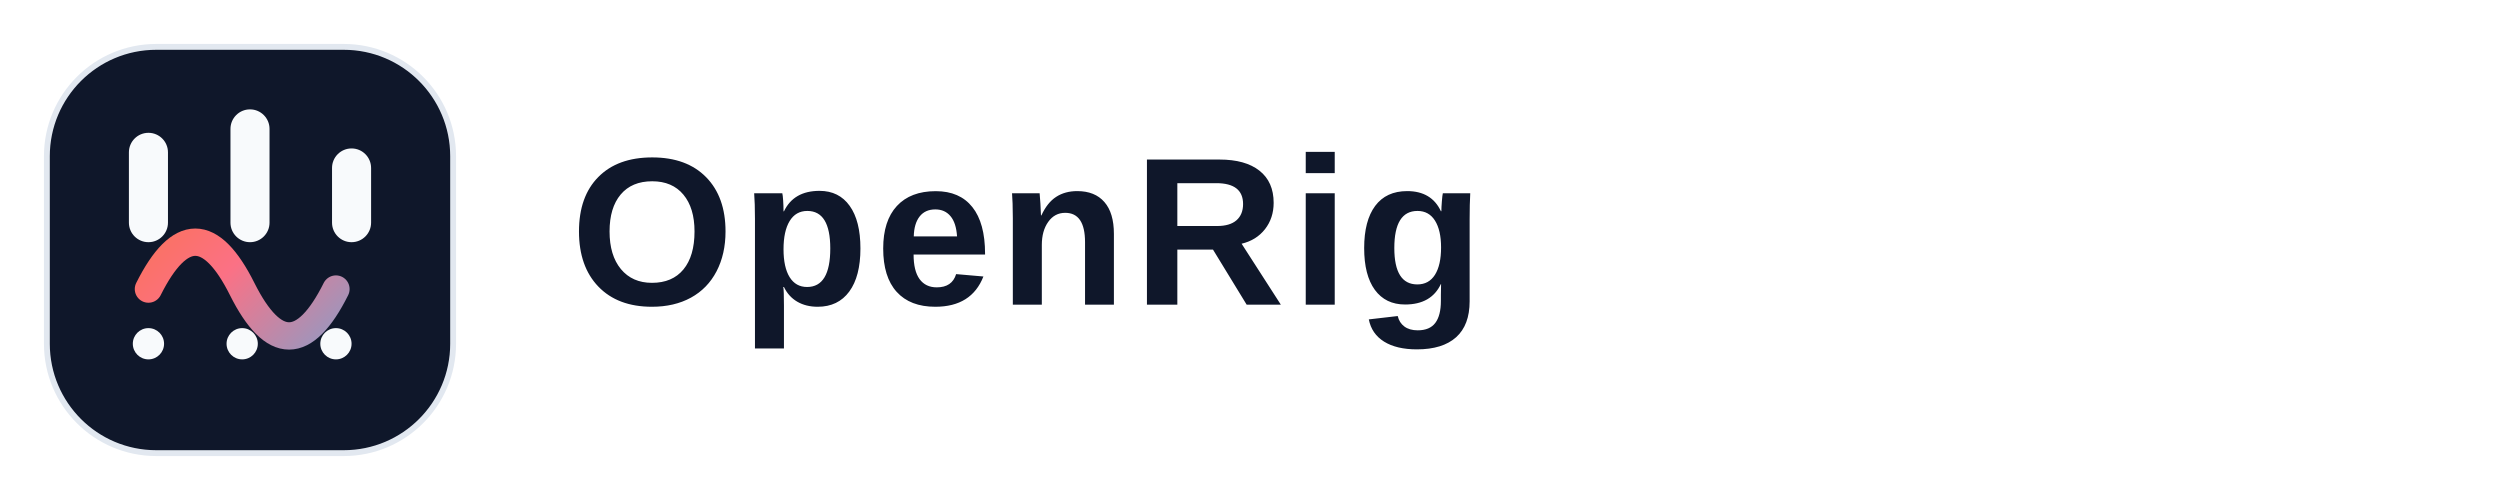
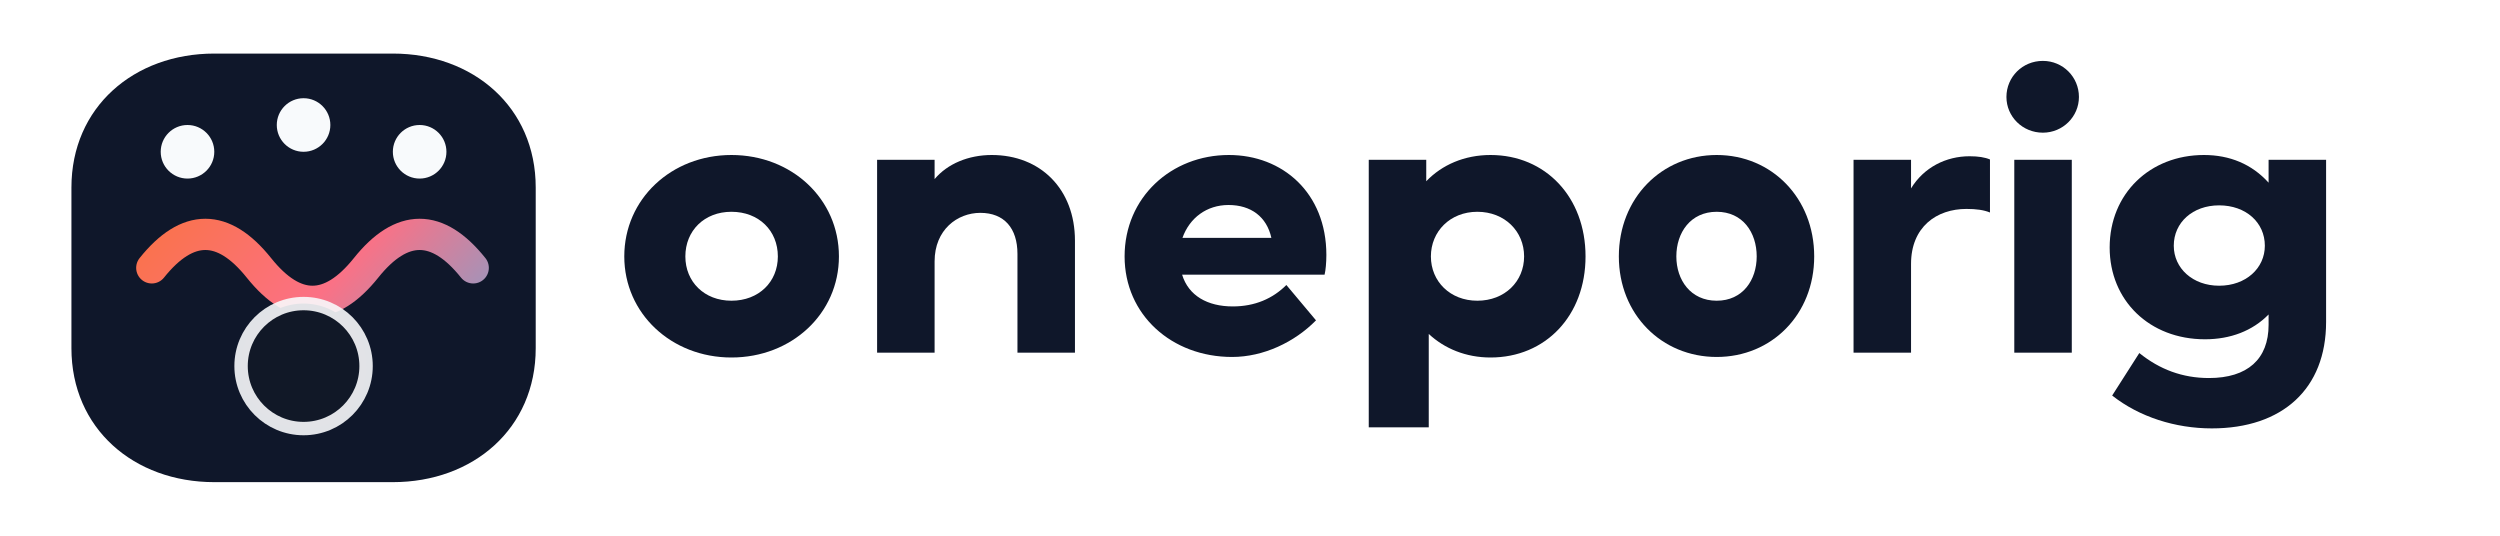
- <svg xmlns="http://www.w3.org/2000/svg" width="640" height="128" viewBox="0 0 640 128" fill="none">
+ <svg xmlns="http://www.w3.org/2000/svg" width="560" height="120" viewBox="0 0 560 120" fill="none">
  <defs>
-     <linearGradient id="openrig_mark" x1="20" y1="20" x2="108" y2="108" gradientUnits="userSpaceOnUse">
+     <linearGradient id="mark_accent" x1="18" y1="16" x2="118" y2="104" gradientUnits="userSpaceOnUse">
      <stop stop-color="#F97316" />
-       <stop offset="0.5" stop-color="#FB7185" />
+       <stop offset="0.55" stop-color="#FB7185" />
      <stop offset="1" stop-color="#38BDF8" />
    </linearGradient>
  </defs>
  <g>
-     <rect x="12" y="12" width="104" height="104" rx="28" fill="#0F172A" />
-     <rect x="12" y="12" width="104" height="104" rx="28" stroke="#E2E8F0" stroke-width="1.5" />
-     <path d="M38 74C46 58 54 58 62 74C70 90 78 90 86 74" stroke="url(#openrig_mark)" stroke-width="7" stroke-linecap="round" />
-     <rect x="33" y="34" width="10" height="28" rx="5" fill="#F8FAFC" />
-     <rect x="59" y="28" width="10" height="34" rx="5" fill="#F8FAFC" />
-     <rect x="85" y="38" width="10" height="24" rx="5" fill="#F8FAFC" />
-     <circle cx="38" cy="88" r="4" fill="#F8FAFC" />
-     <circle cx="62" cy="88" r="4" fill="#F8FAFC" />
-     <circle cx="86" cy="88" r="4" fill="#F8FAFC" />
+     <path d="M16 42C16 24 30 12 48 12H88C106 12 120 24 120 42V78C120 96 106 108 88 108H48C30 108 16 96 16 78V42Z" fill="#0F172A" />
+     <circle cx="42" cy="34" r="6" fill="#F8FAFC" />
+     <circle cx="68" cy="28" r="6" fill="#F8FAFC" />
+     <circle cx="94" cy="34" r="6" fill="#F8FAFC" />
+     <path d="M34 60C42 50 50 50 58 60C66 70 74 70 82 60C90 50 98 50 106 60" stroke="url(#mark_accent)" stroke-width="7" stroke-linecap="round" />
+     <circle cx="68" cy="82" r="14" fill="#111827" stroke="#F8FAFC" stroke-opacity="0.9" stroke-width="3" />
  </g>
-   <g>
-     <text x="146" y="78" fill="#0F172A" font-family="Arial, Helvetica, sans-serif" font-size="54" font-weight="700" letter-spacing="1.5">OpenRig</text>
+   <g fill="#0F172A">
+     <path d="M163.84 80.08C150.4 80.08 139.84 70.24 139.84 57.44C139.84 44.56 150.4 34.72 163.84 34.72C177.36 34.72 187.92 44.56 187.92 57.44C187.92 70.24 177.36 80.08 163.84 80.08ZM163.84 67.36C170 67.36 174.24 63.12 174.24 57.44C174.24 51.68 170 47.44 163.84 47.44C157.76 47.44 153.52 51.68 153.52 57.44C153.52 63.12 157.76 67.36 163.84 67.36Z" />
+     <path d="M196.47 79V35.8H209.35V40.12C212.23 36.68 216.95 34.72 222.15 34.72C233.03 34.72 240.79 42.32 240.79 53.92V79H227.91V56.88C227.91 51.12 224.95 47.68 219.59 47.68C214.47 47.68 209.35 51.44 209.35 58.56V79H196.47Z" />
+     <path d="M275.986 79.96C262.466 79.96 251.91 70.52 251.91 57.44C251.91 44.2 262.386 34.72 275.266 34.72C287.266 34.72 297.106 43.16 297.106 57.12C297.106 58.8 296.946 60.56 296.706 61.52H264.79C266.23 66.24 270.47 68.64 276.146 68.64C281.106 68.64 285.106 66.88 288.146 63.84L294.786 71.76C289.986 76.64 283.026 79.96 275.986 79.96ZM264.87 53.28H284.786C283.746 48.56 280.226 45.92 275.186 45.92C270.306 45.92 266.466 48.8 264.87 53.28Z" />
+     <path d="M306.6 95.72V35.8H319.48V40.6C323 36.92 328.04 34.72 333.88 34.72C346.2 34.72 355.16 44.16 355.16 57.44C355.16 70.72 346.2 80.08 333.88 80.08C328.36 80.08 323.56 78.08 320.04 74.8V95.72H306.6ZM330.92 67.36C337.08 67.36 341.4 63.04 341.4 57.44C341.4 51.84 337.08 47.44 330.92 47.44C324.84 47.44 320.52 51.84 320.52 57.44C320.52 63.04 324.84 67.36 330.92 67.36Z" />
+     <path d="M384.541 79.96C372.221 79.96 362.621 70.44 362.621 57.44C362.621 44.36 372.221 34.72 384.541 34.72C396.861 34.72 406.381 44.36 406.381 57.44C406.381 70.44 396.861 79.96 384.541 79.96ZM384.541 67.36C390.381 67.36 393.501 62.72 393.501 57.44C393.501 52.08 390.381 47.44 384.541 47.44C378.701 47.44 375.501 52.08 375.501 57.44C375.501 62.72 378.701 67.36 384.541 67.36Z" />
+     <path d="M415.194 79V35.8H428.074V42.2C430.954 37.48 435.914 35 441.194 35C443.114 35 444.634 35.24 445.754 35.72V47.6C444.394 47.04 442.714 46.8 440.474 46.8C433.834 46.8 428.074 50.8 428.074 59.12V79H415.194Z" />
+     <path d="M451.201 79V35.8H464.081V79H451.201ZM457.601 29.72C453.041 29.72 449.441 26.12 449.441 21.72C449.441 17.24 453.041 13.64 457.601 13.64C462.081 13.64 465.681 17.24 465.681 21.72C465.681 26.12 462.081 29.72 457.601 29.72Z" />
+     <path d="M495.445 95.96C487.285 95.96 479.205 93.4 473.125 88.6L479.205 79.08C483.765 82.76 488.885 84.68 494.805 84.68C503.445 84.68 508.165 80.44 508.165 72.76V70.44C504.565 74.12 499.605 76 493.925 76C481.445 76 472.565 67.28 472.565 55.44C472.565 43.36 481.605 34.72 493.685 34.72C499.445 34.72 504.405 36.76 508.165 40.92V35.8H521.045V72.12C521.045 87.08 511.285 95.96 495.445 95.96ZM497.085 64C503.085 64 507.325 60.08 507.325 55.04C507.325 49.84 503.085 46 497.085 46C491.165 46 486.925 49.84 486.925 55.04C486.925 60.08 491.165 64 497.085 64Z" />
  </g>
</svg>
